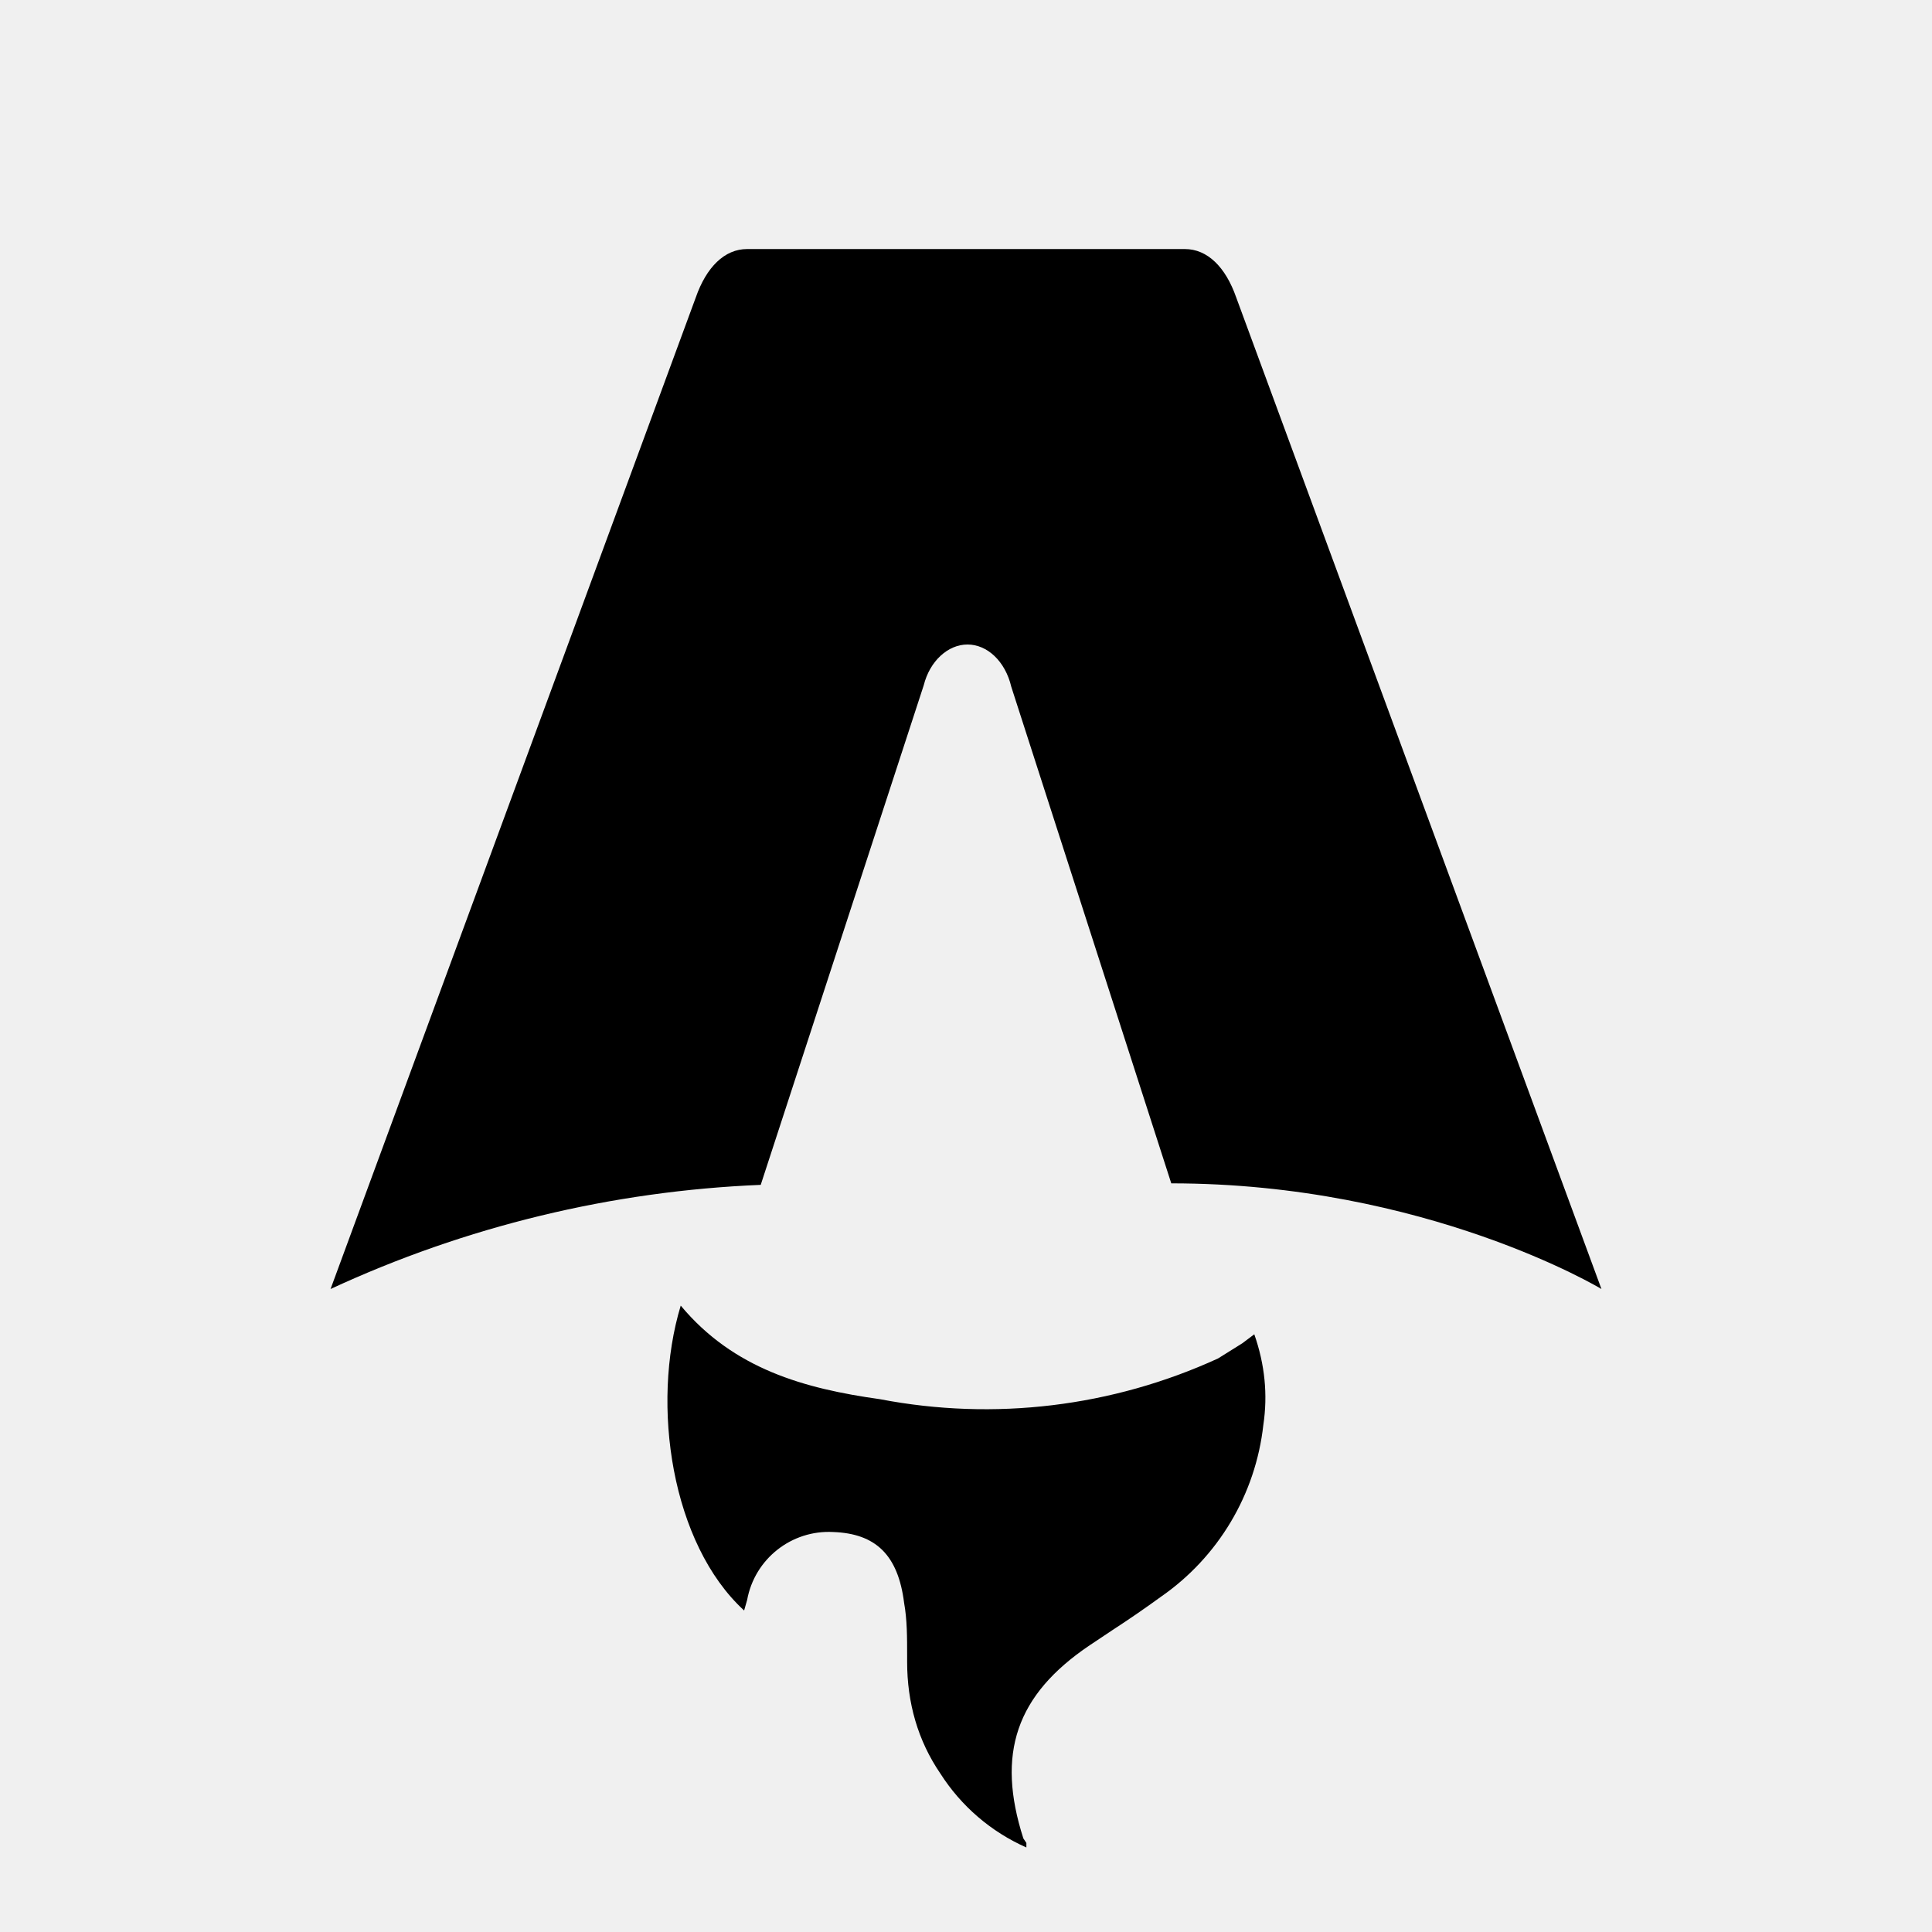
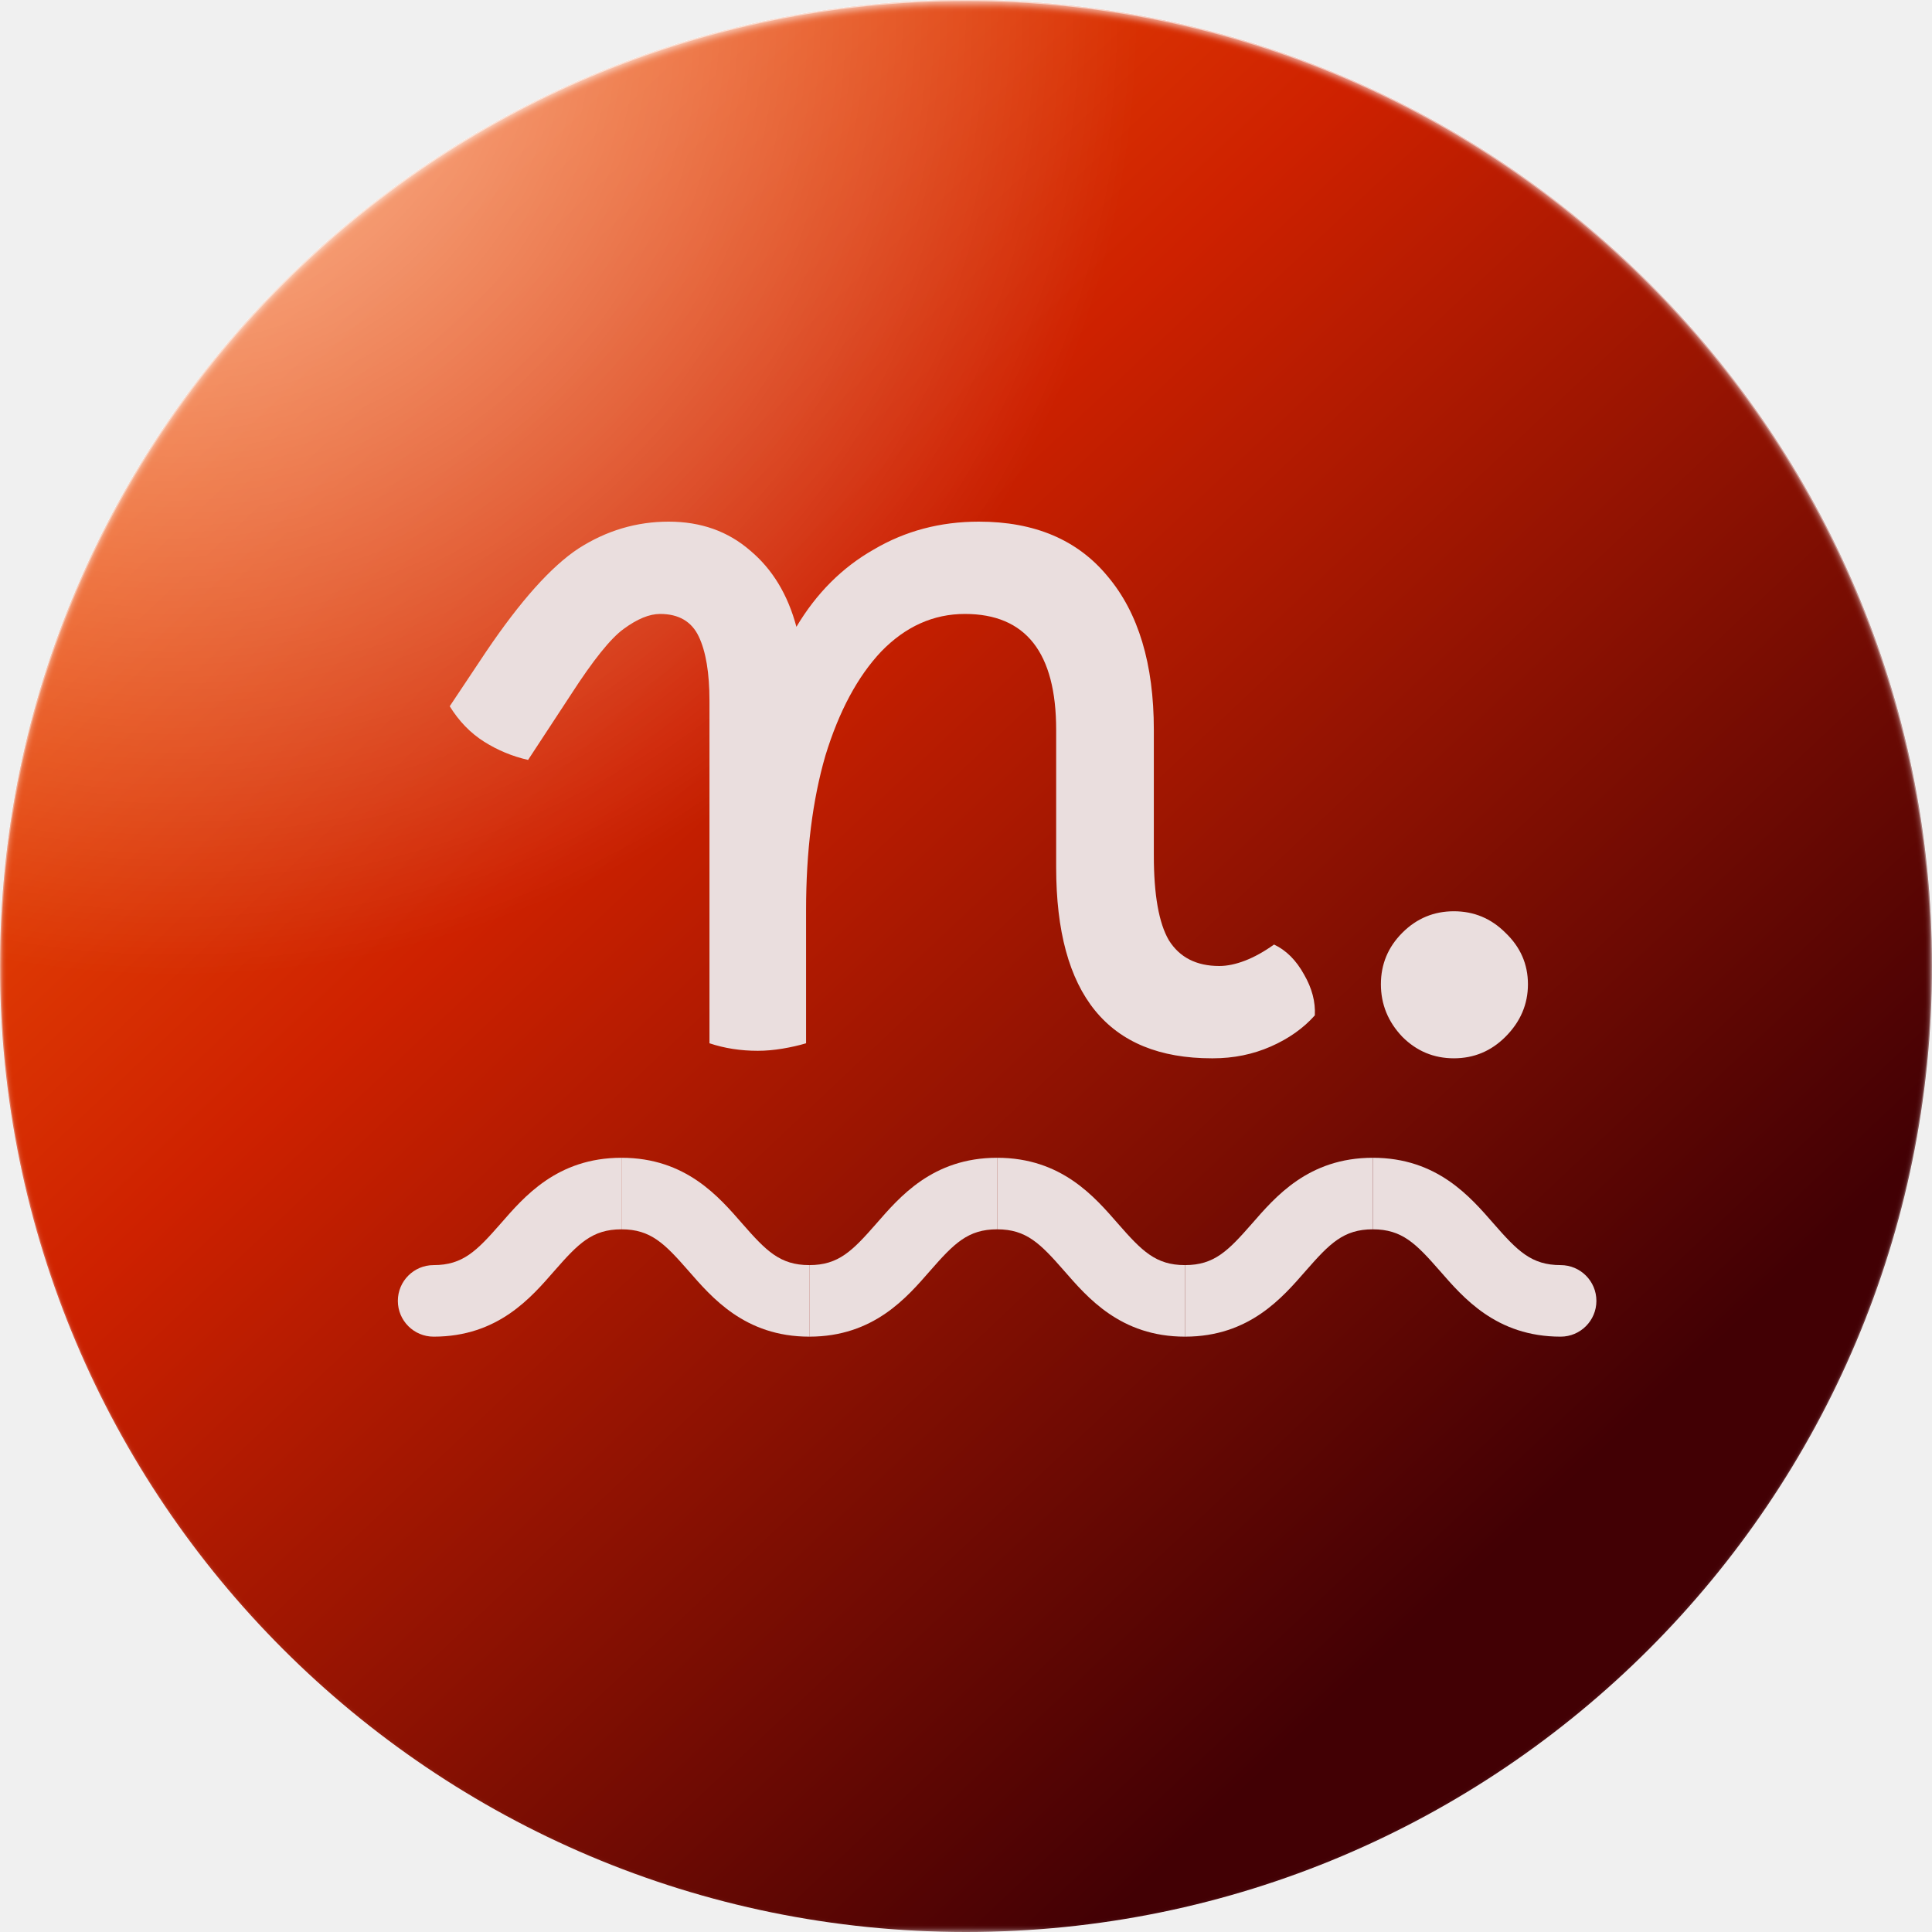
- <svg xmlns="http://www.w3.org/2000/svg" fill="none" viewBox="0 0 128 128">
-   <path d="M50.4 78.5a75.1 75.1 0 0 0-28.5 6.9l24.2-65.7c.7-2 1.9-3.2 3.4-3.2h29c1.5 0 2.7 1.2 3.4 3.2l24.2 65.7s-11.6-7-28.5-7L67 45.5c-.4-1.7-1.6-2.8-2.9-2.8-1.3 0-2.5 1.1-2.9 2.7L50.4 78.5Zm-1.1 28.2Zm-4.2-20.2c-2 6.6-.6 15.8 4.2 20.2a17.5 17.5 0 0 1 .2-.7 5.5 5.5 0 0 1 5.7-4.5c2.8.1 4.3 1.5 4.7 4.7.2 1.1.2 2.3.2 3.5v.4c0 2.7.7 5.2 2.2 7.4a13 13 0 0 0 5.7 4.9v-.3l-.2-.3c-1.8-5.6-.5-9.5 4.4-12.8l1.5-1a73 73 0 0 0 3.2-2.2 16 16 0 0 0 6.8-11.4c.3-2 .1-4-.6-6l-.8.6-1.6 1a37 37 0 0 1-22.4 2.7c-5-.7-9.7-2-13.2-6.2Z" />
-   <style>
-         path { fill: #000; }
-         @media (prefers-color-scheme: dark) {
-             path { fill: #FFF; }
-         }
-     </style>
+ <svg xmlns="http://www.w3.org/2000/svg" width="1800" height="1800" viewBox="0 0 1800 1800" fill="none">
+   <g filter="url(#filter0_i_53623_324)">
+     <rect width="1800" height="1800" rx="900" fill="url(#paint0_linear_53623_324)" />
+     <rect width="1800" height="1800" rx="900" fill="url(#paint1_radial_53623_324)" fill-opacity="0.6" />
+   </g>
+   <rect x="0.5" y="0.5" width="1799" height="1799" rx="899.5" stroke="url(#paint2_linear_53623_324)" />
+   <path d="M492 708C477.333 704.667 463.667 699 451 691C438.333 683 427.667 672 419 658L453 607C485 559.667 513.667 527.667 539 511C565 494.333 593 486 623 486C653 486 678.333 495 699 513C719.667 530.333 734 554 742 584C760.667 552.667 784.667 528.667 814 512C843.333 494.667 876 486 912 486C964 486 1004 503 1032 537C1060.67 571 1075 618.667 1075 680V797C1075 833.667 1079.67 860 1089 876C1099 892 1114.67 900 1136 900C1143.33 900 1151.33 898.333 1160 895C1168.67 891.667 1177.67 886.667 1187 880C1198.33 885.333 1207.67 894.667 1215 908C1222.33 920.667 1225.67 933.333 1225 946C1214.33 958 1200.67 967.667 1184 975C1167.33 982.333 1149.33 986 1130 986H1129C1032.33 986 984 926.667 984 808V680C984 608 955.667 572 899 572C869.667 572 843.667 583.667 821 607C799 630.333 781.667 662.667 769 704C757 745.333 751 793.333 751 848V972C744.333 974 737 975.667 729 977C721 978.333 713.333 979 706 979C690 979 675 976.667 661 972V653C661 627 657.667 607 651 593C644.333 579 632.333 572 615 572C605 572 593.667 576.667 581 586C569 594.667 552.667 615 532 647L492 708ZM1354.55 986C1335.88 986 1319.88 979.333 1306.55 966C1293.21 952 1286.55 935.667 1286.55 917C1286.55 898.333 1293.21 882.333 1306.55 869C1319.88 855.667 1335.88 849 1354.55 849C1373.21 849 1389.21 855.667 1402.55 869C1416.55 882.333 1423.55 898.333 1423.55 917C1423.55 935.667 1416.55 952 1402.55 966C1389.21 979.333 1373.21 986 1354.55 986Z" fill="#EADEDE" />
+   <path d="M404 1178.67C385.591 1178.67 370.667 1193.59 370.667 1212C370.667 1230.41 385.591 1245.33 404 1245.33V1212V1178.67ZM404 1212V1245.33C464.22 1245.33 495.063 1208.55 516.586 1183.95C538.813 1158.55 551.72 1145.33 579 1145.33V1112V1078.67C518.78 1078.67 487.937 1115.45 466.414 1140.05C444.187 1165.45 431.28 1178.67 404 1178.67V1212Z" fill="#EADEDE" />
+   <path d="M579 1112V1145.33C606.28 1145.33 619.187 1158.55 641.414 1183.95C662.937 1208.55 693.78 1245.33 754 1245.33V1212V1178.67C726.72 1178.67 713.813 1165.45 691.586 1140.05C670.063 1115.45 639.22 1078.67 579 1078.67V1112Z" fill="#EADEDE" />
+   <path d="M754 1212V1245.33C814.22 1245.33 845.063 1208.55 866.586 1183.95C888.813 1158.55 901.72 1145.33 929 1145.33V1112V1078.67C868.78 1078.67 837.937 1115.45 816.414 1140.05C794.187 1165.45 781.28 1178.67 754 1178.67V1212Z" fill="#EADEDE" />
+   <path d="M929 1112V1145.33C956.28 1145.33 969.187 1158.55 991.414 1183.95C1012.94 1208.55 1043.78 1245.33 1104 1245.33V1212V1178.67C1076.72 1178.67 1063.81 1165.45 1041.59 1140.05C1020.06 1115.45 989.22 1078.67 929 1078.67V1112Z" fill="#EADEDE" />
+   <path d="M1104 1212V1245.33C1164.22 1245.33 1195.06 1208.55 1216.59 1183.95C1238.81 1158.55 1251.72 1145.33 1279 1145.33V1112V1078.67C1218.78 1078.67 1187.94 1115.45 1166.41 1140.05C1144.19 1165.45 1131.28 1178.67 1104 1178.67V1212Z" fill="#EADEDE" />
+   <path d="M1279 1112V1145.33C1306.28 1145.33 1319.19 1158.55 1341.41 1183.95C1362.94 1208.55 1393.78 1245.33 1454 1245.33V1212V1178.67C1426.72 1178.67 1413.81 1165.45 1391.59 1140.05C1370.06 1115.45 1339.22 1078.67 1279 1078.67V1112ZM1454 1245.33C1472.41 1245.33 1487.33 1230.41 1487.33 1212C1487.33 1193.59 1472.41 1178.67 1454 1178.67V1212V1245.33Z" fill="#EADEDE" />
+   <defs>
+     <filter id="filter0_i_53623_324" x="0" y="0" width="1800" height="1804" filterUnits="userSpaceOnUse" color-interpolation-filters="sRGB">
+       <feFlood flood-opacity="0" result="BackgroundImageFix" />
+       <feBlend mode="normal" in="SourceGraphic" in2="BackgroundImageFix" result="shape" />
+       <feColorMatrix in="SourceAlpha" type="matrix" values="0 0 0 0 0 0 0 0 0 0 0 0 0 0 0 0 0 0 127 0" result="hardAlpha" />
+       <feOffset dy="4" />
+       <feGaussianBlur stdDeviation="3" />
+       <feComposite in2="hardAlpha" operator="arithmetic" k2="-1" k3="1" />
+       <feColorMatrix type="matrix" values="0 0 0 0 1 0 0 0 0 1 0 0 0 0 1 0 0 0 0.6 0" />
+       <feBlend mode="normal" in2="shape" result="effect1_innerShadow_53623_324" />
+     </filter>
+     <linearGradient id="paint0_linear_53623_324" x1="45" y1="37.5" x2="1567.5" y2="1650" gradientUnits="userSpaceOnUse">
+       <stop stop-color="#FF690A" />
+       <stop offset="0.39" stop-color="#CE2100" />
+       <stop offset="0.88" stop-color="#420004" />
+     </linearGradient>
+     <radialGradient id="paint1_radial_53623_324" cx="0" cy="0" r="1" gradientUnits="userSpaceOnUse" gradientTransform="translate(157.5 2.97278e-05) rotate(59.1986) scale(908.089)">
+       <stop stop-color="white" />
+       <stop offset="1" stop-color="white" stop-opacity="0" />
+     </radialGradient>
+     <linearGradient id="paint2_linear_53623_324" x1="900" y1="0" x2="900" y2="1537.5" gradientUnits="userSpaceOnUse">
+       <stop stop-color="white" stop-opacity="0.53" />
+       <stop offset="1" stop-color="white" stop-opacity="0" />
+     </linearGradient>
+   </defs>
</svg>
